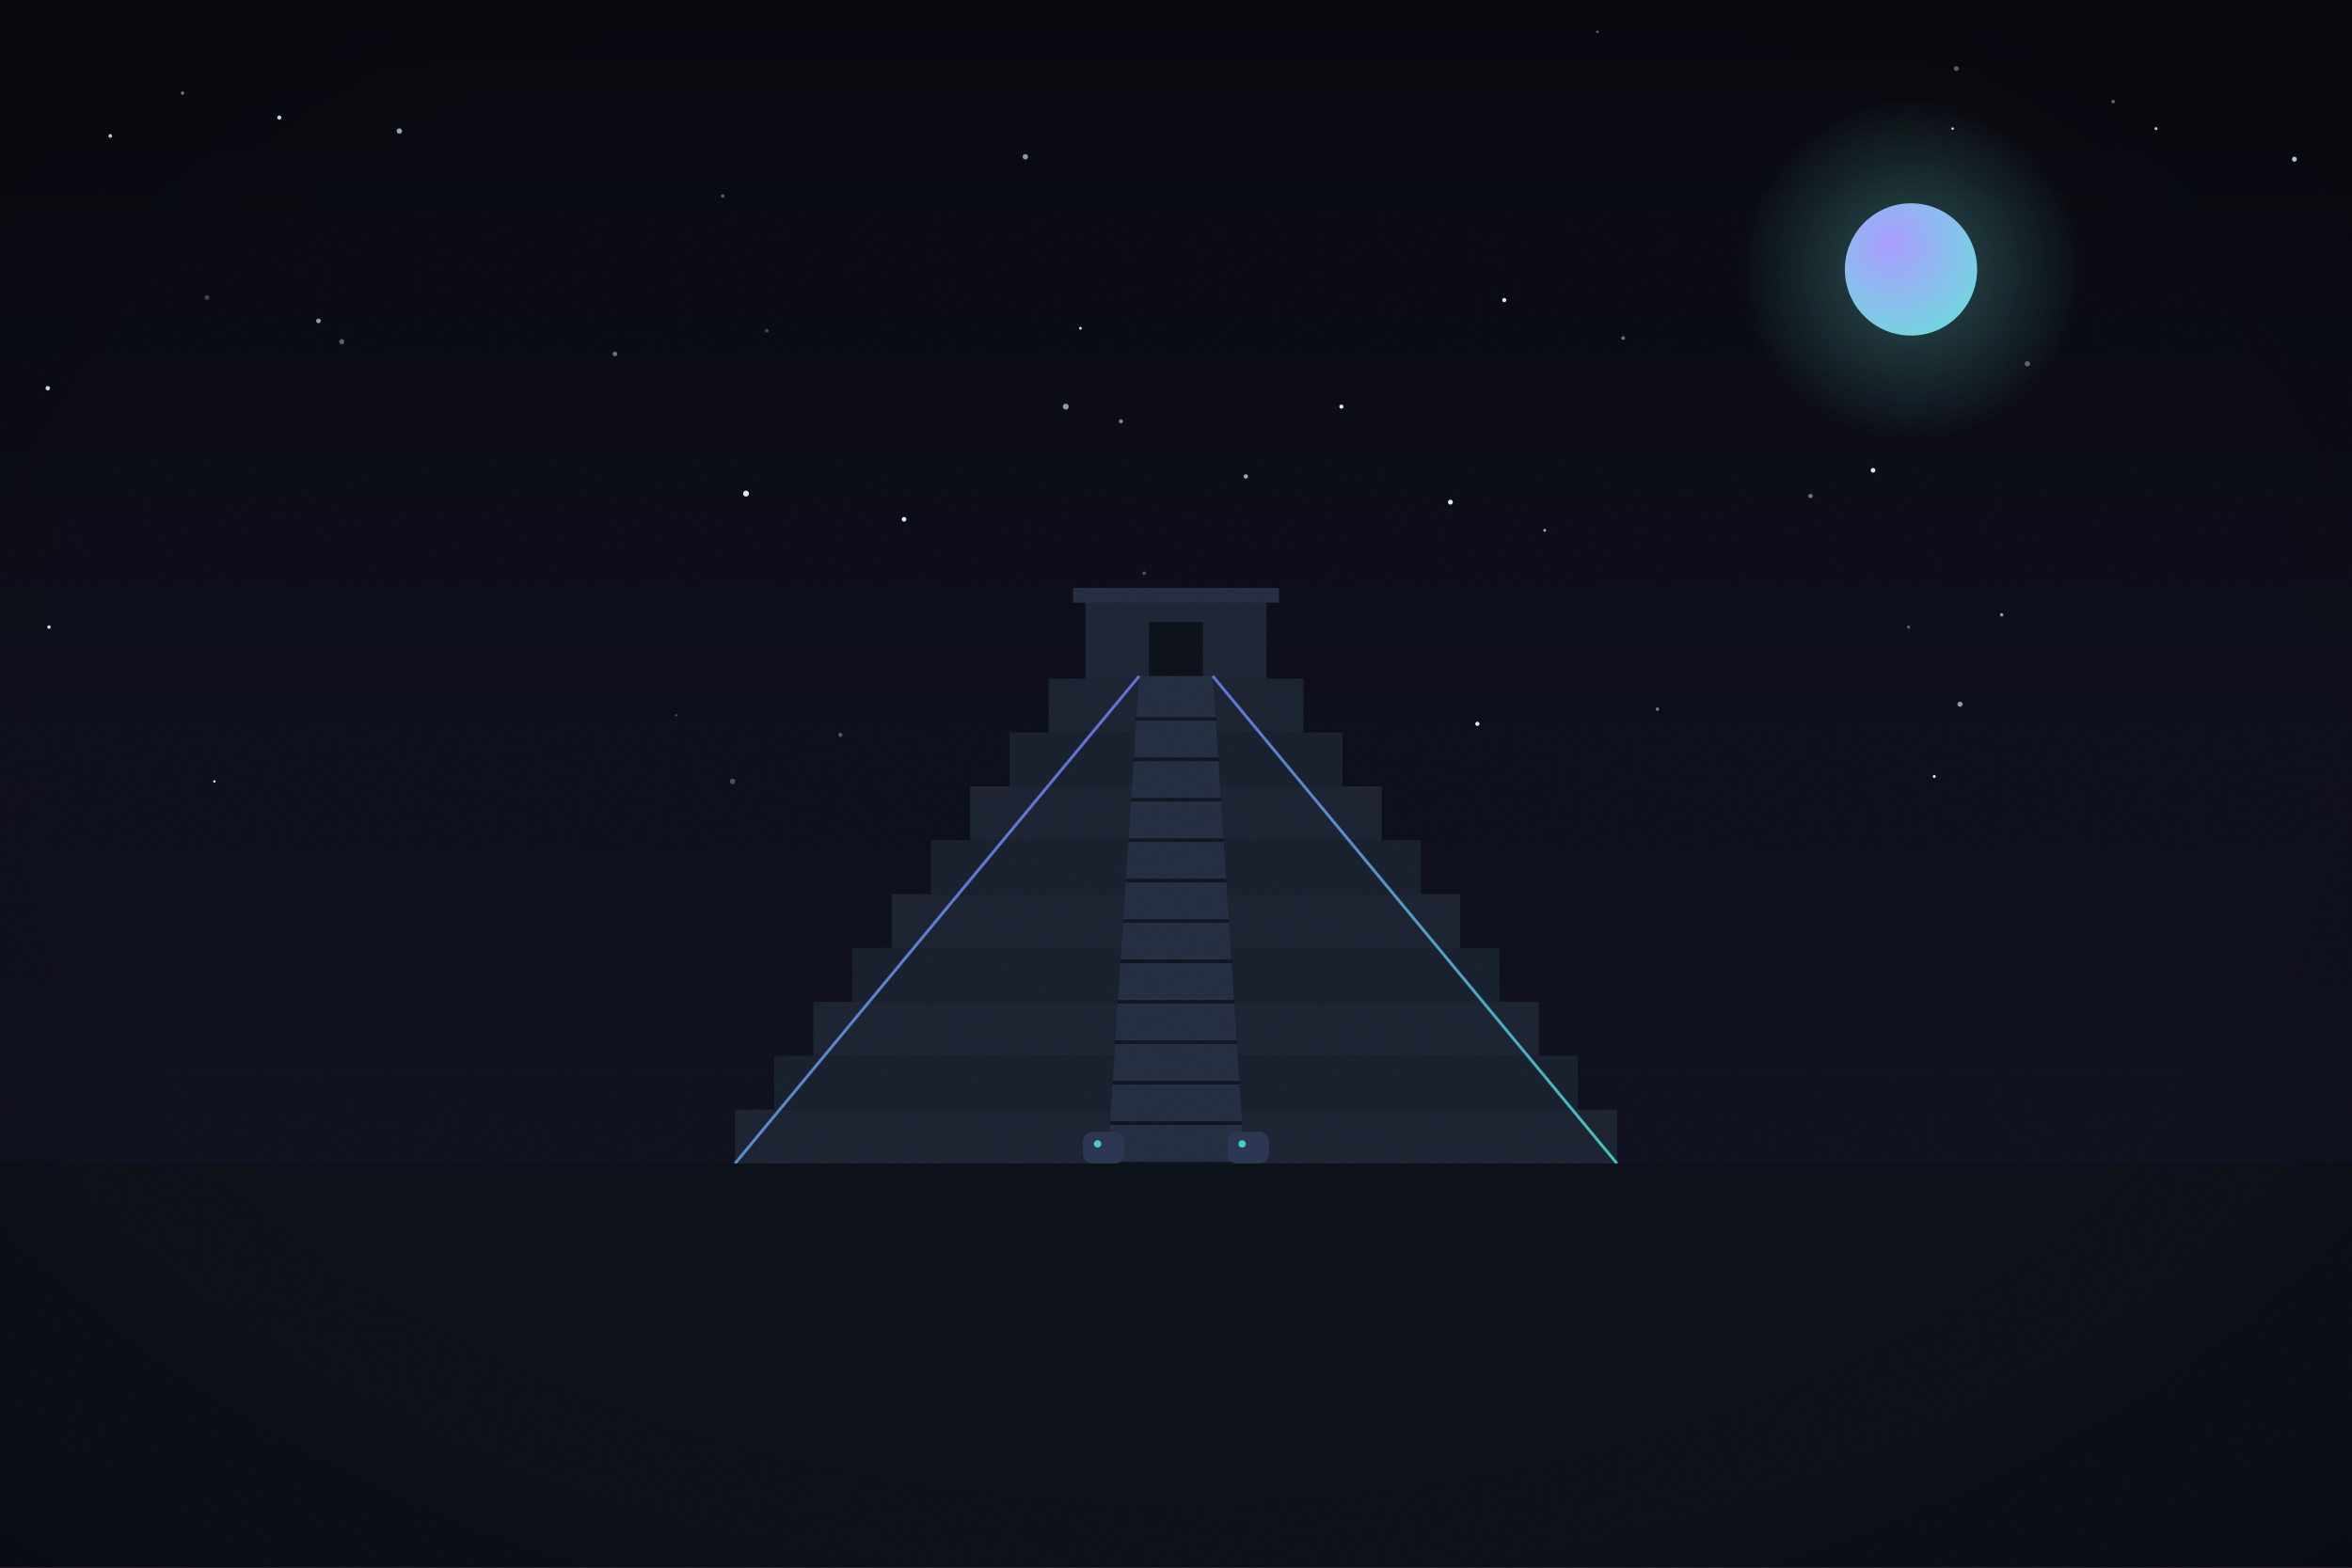
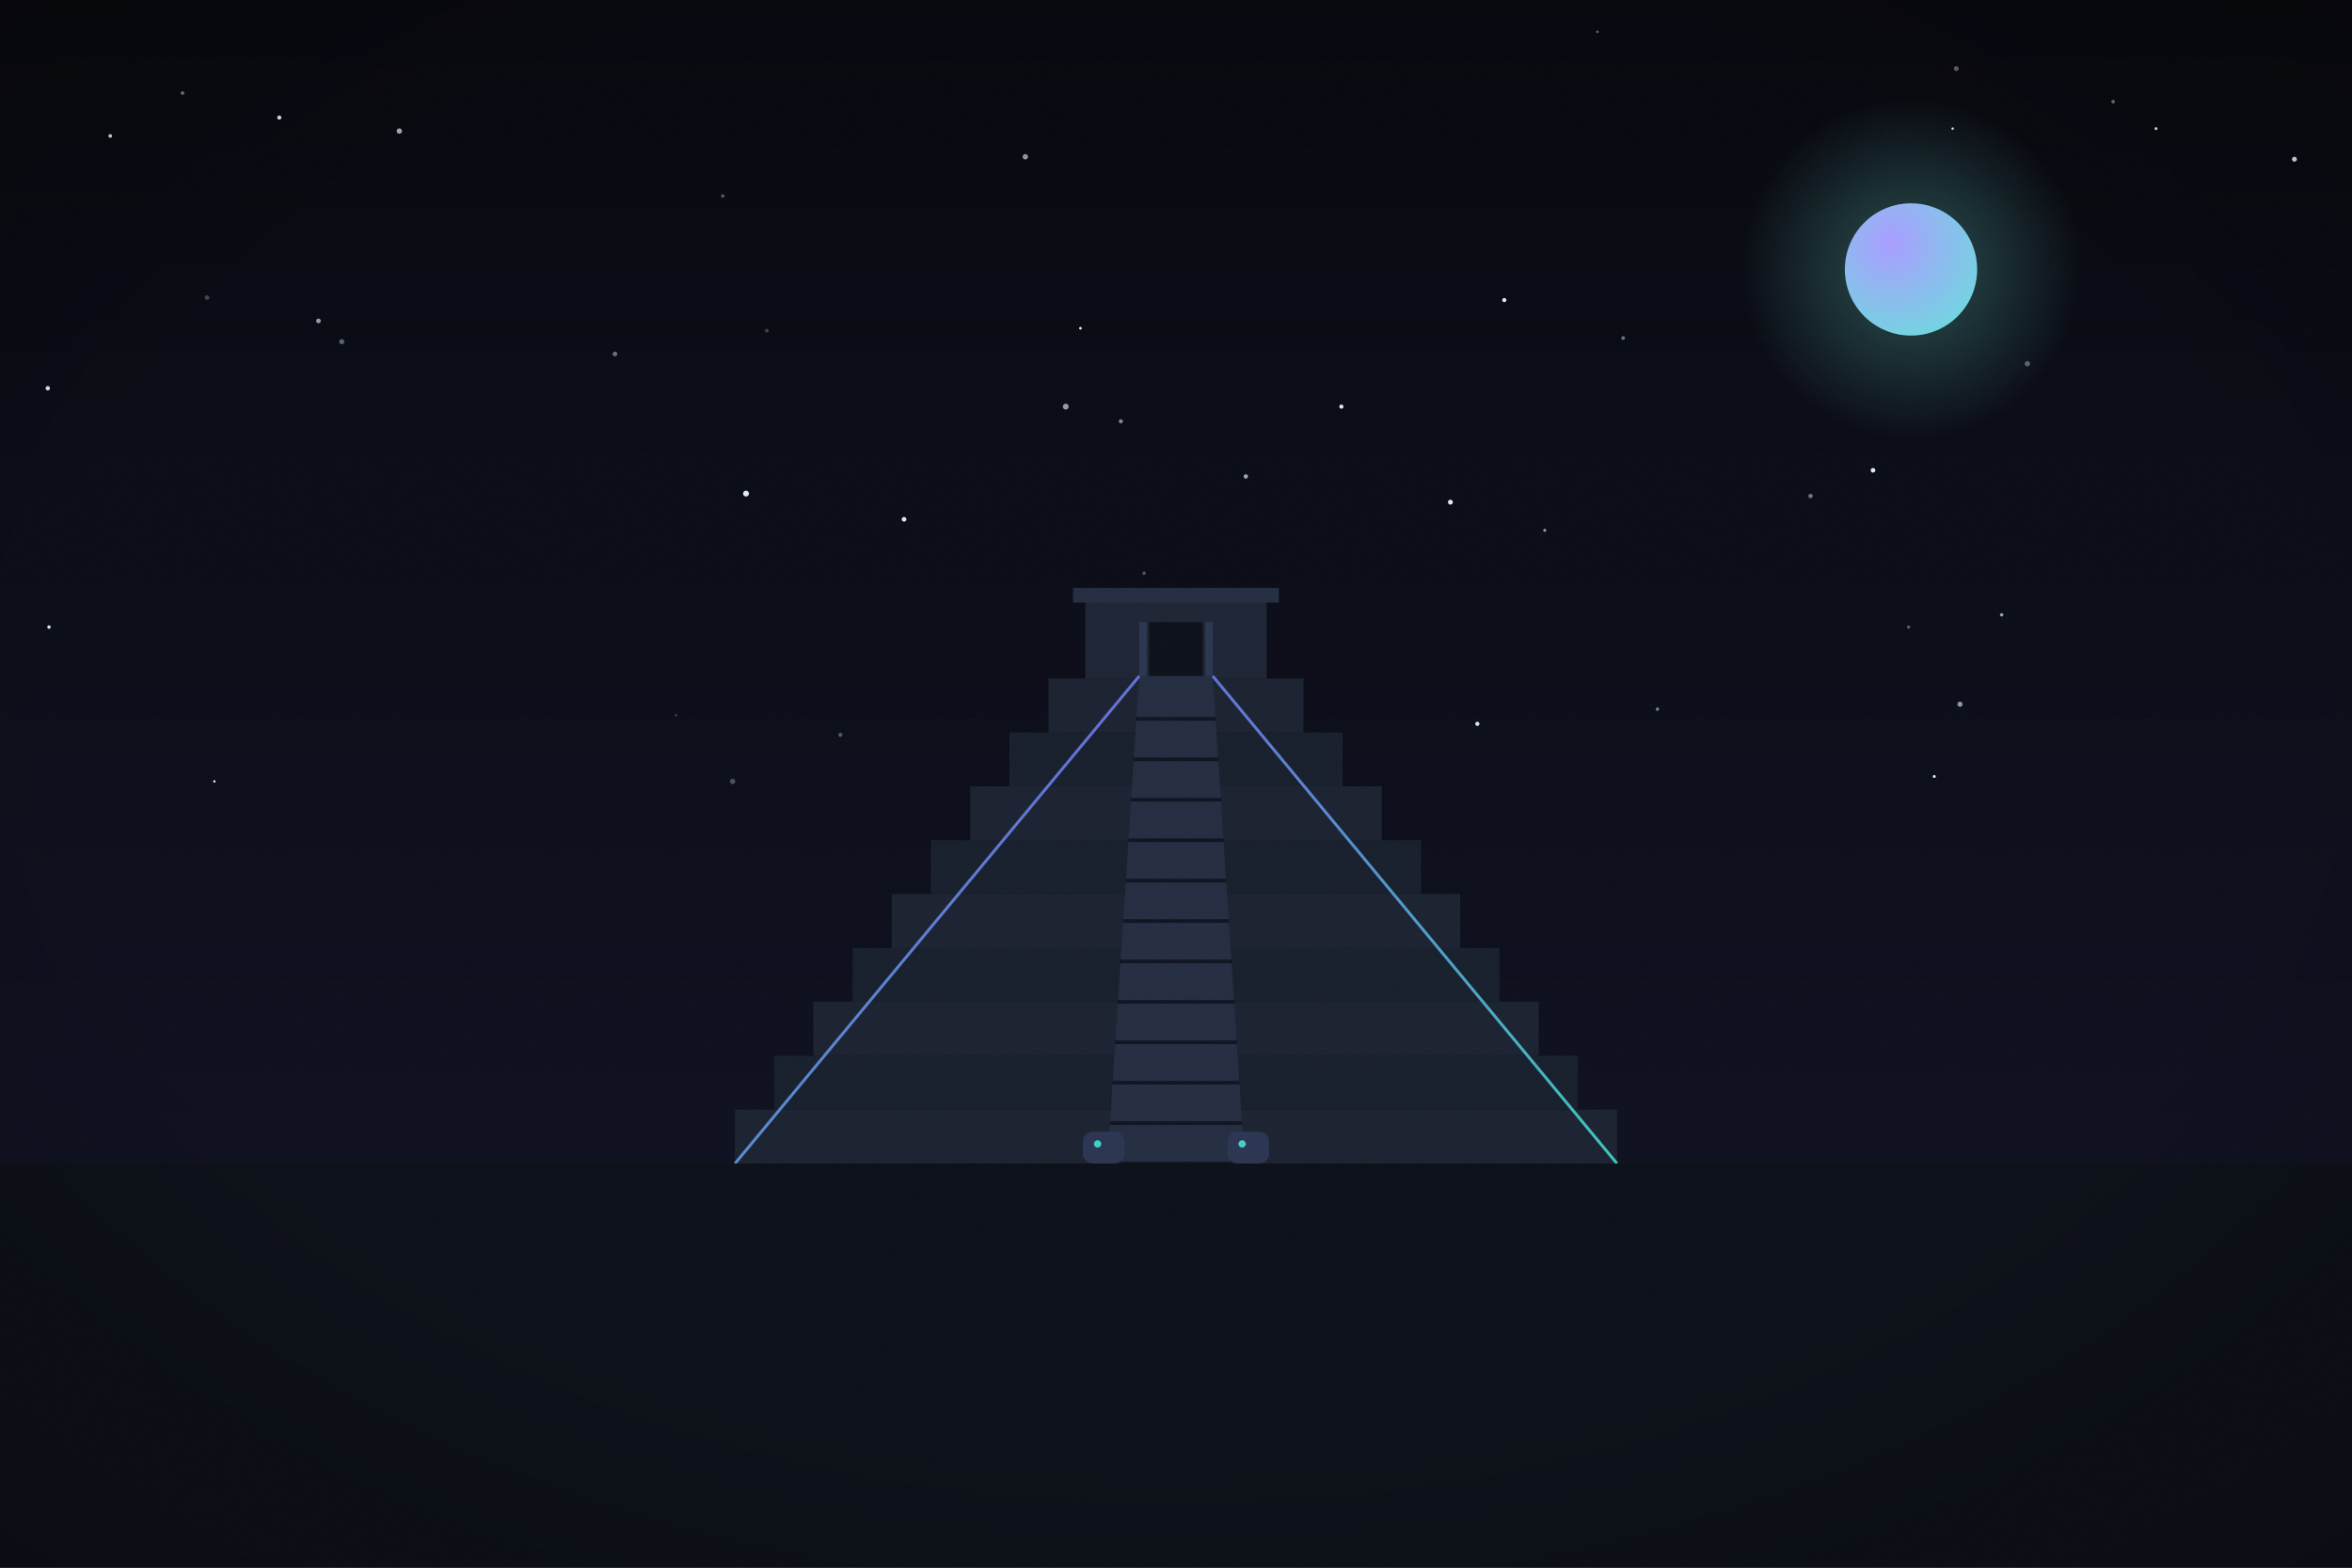
<svg xmlns="http://www.w3.org/2000/svg" viewBox="0 0 1920 1280" width="1920" height="1280">
  <defs>
    <linearGradient id="sky" x1="0" y1="0" x2="0" y2="1">
      <stop offset="0" stop-color="#05060c" />
      <stop offset="1" stop-color="#101226" />
    </linearGradient>
    <linearGradient id="acc" x1="0" y1="0" x2="1" y2="1">
      <stop offset="0" stop-color="#7c5cff" />
      <stop offset="1" stop-color="#43e0d0" />
    </linearGradient>
    <linearGradient id="accv" x1="0" y1="0" x2="0" y2="1">
      <stop offset="0" stop-color="#7c5cff" />
      <stop offset="1" stop-color="#43e0d0" />
    </linearGradient>
    <radialGradient id="mgrad" cx="0.35" cy="0.3" r="1">
      <stop offset="0" stop-color="#a99cff" />
      <stop offset="1" stop-color="#5fe6d6" />
    </radialGradient>
    <radialGradient id="halo" cx="0.5" cy="0.5" r="0.5">
      <stop offset="0" stop-color="rgba(103,220,205,.34)" />
      <stop offset="1" stop-color="rgba(103,220,205,0)" />
    </radialGradient>
    <radialGradient id="vig" cx="0.5" cy="0.46" r="0.85">
      <stop offset="0.55" stop-color="rgba(0,0,0,0)" />
      <stop offset="1" stop-color="rgba(0,0,4,.5)" />
    </radialGradient>
    <linearGradient id="wgrad" x1="0" y1="0" x2="0" y2="1">
      <stop offset="0" stop-color="#0b111e" />
      <stop offset="1" stop-color="#070a12" />
    </linearGradient>
    <filter id="soft" x="-40%" y="-40%" width="180%" height="180%">
      <feGaussianBlur stdDeviation="7" />
    </filter>
    <filter id="soft2" x="-60%" y="-60%" width="220%" height="220%">
      <feGaussianBlur stdDeviation="16" />
    </filter>
    <filter id="grain">
      <feTurbulence type="fractalNoise" baseFrequency="0.8" numOctaves="2" stitchTiles="stitch" />
      <feColorMatrix type="matrix" values="0 0 0 0 1 0 0 0 0 1 0 0 0 0 1 0 0 0 0.05 0" />
      <feComposite operator="over" in2="SourceGraphic" />
    </filter>
  </defs>
  <style>
@keyframes tw{0%,100%{opacity:.1}50%{opacity:1}}
.tw{animation:tw 3.4s ease-in-out infinite}
.tw.d1{animation-delay:.6s}.tw.d2{animation-delay:1.2s}.tw.d3{animation-delay:1.9s}.tw.d4{animation-delay:2.6s}.tw.d5{animation-delay:3.1s}
@keyframes shoot{0%,84%{opacity:0;transform:translate(0,0)}86%{opacity:1}96%{opacity:0;transform:translate(-620px,320px)}100%{opacity:0}}
.shoot{animation:shoot 12s linear infinite}
.shoot.s2{animation-duration:19s;animation-delay:7s}
@keyframes bob{0%,100%{transform:translateY(0px) rotate(-1.2deg)}50%{transform:translateY(9px) rotate(1.4deg)}}
.bob{animation:bob 5.6s ease-in-out infinite;transform-box:fill-box;transform-origin:center}
.bob.b2{animation-duration:7.2s;animation-delay:1.1s}
@keyframes shim{0%,100%{opacity:.22}50%{opacity:.75}}
.shim{animation:shim 4.4s ease-in-out infinite}
.shim.d1{animation-delay:1.4s}.shim.d2{animation-delay:2.7s}.shim.d3{animation-delay:3.6s}
@keyframes flick{0%,91%,100%{opacity:.9}93%{opacity:.25}95%{opacity:.85}}
.flick{animation:flick 8s linear infinite}.flick.f2{animation-delay:3.5s}
@keyframes spin{from{transform:rotate(0deg)}to{transform:rotate(360deg)}}
.wheel{animation:spin 80s linear infinite;transform-box:fill-box;transform-origin:center}
@keyframes aur{0%,100%{opacity:.34;transform:skewX(0deg)}50%{opacity:.72;transform:skewX(-4deg)}}
.aur{animation:aur 9s ease-in-out infinite;transform-box:fill-box;transform-origin:bottom}
.aur.a2{animation-duration:13s;animation-delay:2.5s}
@keyframes fall{from{transform:translateY(-140px)}to{transform:translateY(150px)}}
.fall{animation:fall 9s linear infinite}.fall.f2{animation-duration:13s;animation-delay:2s}.fall.f3{animation-duration:11s;animation-delay:5s}
@keyframes sway{0%,100%{transform:rotate(-1.4deg)}50%{transform:rotate(1.4deg)}}
.sway{animation:sway 7s ease-in-out infinite;transform-box:fill-box;transform-origin:bottom center}

@media (prefers-reduced-motion:reduce){*{animation:none!important}}
</style>
  <rect width="1920" height="1280" fill="url(#sky)" />
  <circle cx="590" cy="160" r="1.4" fill="#c9d4e6" opacity="0.41" />
  <circle cx="1206" cy="591" r="1.7" fill="#dfe8f5" class="tw d3" />
  <circle cx="39" cy="317" r="1.8" fill="#dfe8f5" class="tw" />
  <circle cx="1873" cy="130" r="2.0" fill="#dfe8f5" class="tw d5" />
  <circle cx="1353" cy="579" r="1.4" fill="#c9d4e6" opacity="0.55" />
  <circle cx="40" cy="512" r="1.4" fill="#dfe8f5" class="tw d5" />
  <circle cx="1478" cy="405" r="1.8" fill="#c9d4e6" opacity="0.52" />
  <circle cx="279" cy="279" r="2.1" fill="#c9d4e6" opacity="0.43" />
  <circle cx="626" cy="270" r="1.5" fill="#c9d4e6" opacity="0.28" />
  <circle cx="169" cy="243" r="1.9" fill="#c9d4e6" opacity="0.30" />
  <circle cx="149" cy="76" r="1.4" fill="#c9d4e6" opacity="0.61" />
  <circle cx="1725" cy="83" r="1.5" fill="#c9d4e6" opacity="0.50" />
  <circle cx="1228" cy="245" r="1.7" fill="#dfe8f5" class="tw d2" />
  <circle cx="1655" cy="297" r="2.2" fill="#c9d4e6" opacity="0.40" />
  <circle cx="1760" cy="105" r="1.2" fill="#dfe8f5" class="tw d1" />
  <circle cx="1184" cy="410" r="2.0" fill="#dfe8f5" class="tw d3" />
  <circle cx="1594" cy="105" r="1.0" fill="#dfe8f5" class="tw d3" />
  <circle cx="870" cy="332" r="2.4" fill="#c9d4e6" opacity="0.70" />
  <circle cx="609" cy="403" r="2.4" fill="#dfe8f5" class="tw d4" />
  <circle cx="1304" cy="26" r="1.1" fill="#c9d4e6" opacity="0.42" />
  <circle cx="1529" cy="384" r="1.9" fill="#dfe8f5" class="tw d3" />
  <circle cx="915" cy="344" r="1.7" fill="#c9d4e6" opacity="0.59" />
  <circle cx="837" cy="128" r="2.2" fill="#c9d4e6" opacity="0.69" />
  <circle cx="175" cy="638" r="1.0" fill="#dfe8f5" class="tw d3" />
  <circle cx="1579" cy="634" r="1.2" fill="#dfe8f5" class="tw d1" />
  <circle cx="934" cy="468" r="1.4" fill="#c9d4e6" opacity="0.35" />
  <circle cx="1325" cy="276" r="1.5" fill="#c9d4e6" opacity="0.52" />
  <circle cx="90" cy="111" r="1.5" fill="#dfe8f5" class="tw d3" />
  <circle cx="260" cy="262" r="1.9" fill="#c9d4e6" opacity="0.72" />
  <circle cx="1600" cy="575" r="2.1" fill="#c9d4e6" opacity="0.70" />
  <circle cx="228" cy="96" r="1.7" fill="#dfe8f5" class="tw d5" />
  <circle cx="686" cy="600" r="1.7" fill="#c9d4e6" opacity="0.36" />
  <circle cx="552" cy="584" r="1.0" fill="#c9d4e6" opacity="0.29" />
  <circle cx="598" cy="638" r="2.2" fill="#c9d4e6" opacity="0.33" />
  <circle cx="1261" cy="433" r="1.2" fill="#c9d4e6" opacity="0.76" />
  <circle cx="326" cy="107" r="2.2" fill="#c9d4e6" opacity="0.79" />
  <circle cx="1634" cy="502" r="1.4" fill="#c9d4e6" opacity="0.73" />
  <circle cx="1597" cy="56" r="2.0" fill="#c9d4e6" opacity="0.44" />
  <circle cx="882" cy="268" r="1.1" fill="#dfe8f5" class="tw d1" />
  <circle cx="502" cy="289" r="1.9" fill="#c9d4e6" opacity="0.49" />
  <circle cx="1569" cy="177" r="1.0" fill="#c9d4e6" opacity="0.28" />
  <circle cx="1095" cy="332" r="1.7" fill="#dfe8f5" class="tw d2" />
  <circle cx="738" cy="424" r="1.9" fill="#dfe8f5" class="tw d2" />
  <circle cx="975" cy="595" r="1.3" fill="#dfe8f5" class="tw" />
  <circle cx="1558" cy="512" r="1.3" fill="#c9d4e6" opacity="0.41" />
  <circle cx="1017" cy="389" r="1.8" fill="#c9d4e6" opacity="0.76" />
  <circle cx="1560" cy="220" r="140" fill="url(#halo)" />
  <circle cx="1560" cy="220" r="54" fill="url(#mgrad)" />
  <rect x="600" y="906" width="720" height="44" fill="#1a2130" />
  <rect x="632" y="862" width="656" height="44" fill="#171e2c" />
  <rect x="664" y="818" width="592" height="44" fill="#1a2130" />
  <rect x="696" y="774" width="528" height="44" fill="#171e2c" />
  <rect x="728" y="730" width="464" height="44" fill="#1a2130" />
  <rect x="760" y="686" width="400" height="44" fill="#171e2c" />
  <rect x="792" y="642" width="336" height="44" fill="#1a2130" />
  <rect x="824" y="598" width="272" height="44" fill="#171e2c" />
  <rect x="856" y="554" width="208" height="44" fill="#1a2130" />
  <rect x="886" y="490" width="148" height="64" fill="#1c2434" />
  <rect x="876" y="480" width="168" height="12" fill="#232c40" />
  <rect x="938" y="508" width="44" height="46" fill="#0b0f18" />
+   <rect x="930" y="508" width="6" height="46" fill="#2b3550" />
+   <rect x="984" y="508" width="6" height="46" fill="#2b3550" />
  <path d="M904,950 L930,552 L990,552 L1016,950 Z" fill="#232c40" />
  <line x1="904" y1="950" x2="1016" y2="950" stroke="#0e1320" stroke-width="3" />
  <line x1="906" y1="917" x2="1014" y2="917" stroke="#0e1320" stroke-width="3" />
  <line x1="908" y1="884" x2="1012" y2="884" stroke="#0e1320" stroke-width="3" />
  <line x1="910" y1="851" x2="1010" y2="851" stroke="#0e1320" stroke-width="3" />
  <line x1="912" y1="818" x2="1008" y2="818" stroke="#0e1320" stroke-width="3" />
  <line x1="914" y1="785" x2="1006" y2="785" stroke="#0e1320" stroke-width="3" />
  <line x1="917" y1="752" x2="1003" y2="752" stroke="#0e1320" stroke-width="3" />
  <line x1="919" y1="719" x2="1001" y2="719" stroke="#0e1320" stroke-width="3" />
  <line x1="921" y1="686" x2="999" y2="686" stroke="#0e1320" stroke-width="3" />
  <line x1="923" y1="653" x2="997" y2="653" stroke="#0e1320" stroke-width="3" />
  <line x1="925" y1="620" x2="995" y2="620" stroke="#0e1320" stroke-width="3" />
  <line x1="927" y1="587" x2="993" y2="587" stroke="#0e1320" stroke-width="3" />
  <rect x="884" y="924" width="34" height="26" rx="8" fill="#2a3450" />
  <rect x="1002" y="924" width="34" height="26" rx="8" fill="#2a3450" />
  <circle cx="896" cy="934" r="3" fill="#43e0d0" opacity=".9" />
  <circle cx="1014" cy="934" r="3" fill="#43e0d0" opacity=".9" />
  <path d="M600,950 L930,552 M1320,950 L990,552" stroke="url(#acc)" stroke-width="2.4" fill="none" opacity=".85" />
  <rect x="0" y="950" width="1920" height="330" fill="#0a0e16" />
  <line x1="0" y1="950" x2="1920" y2="950" stroke="url(#acc)" stroke-width="2" opacity=".4" />
  <rect width="1920" height="1280" fill="url(#vig)" />
  <rect width="1920" height="1280" filter="url(#grain)" opacity="0.55" fill="none" />
</svg>
